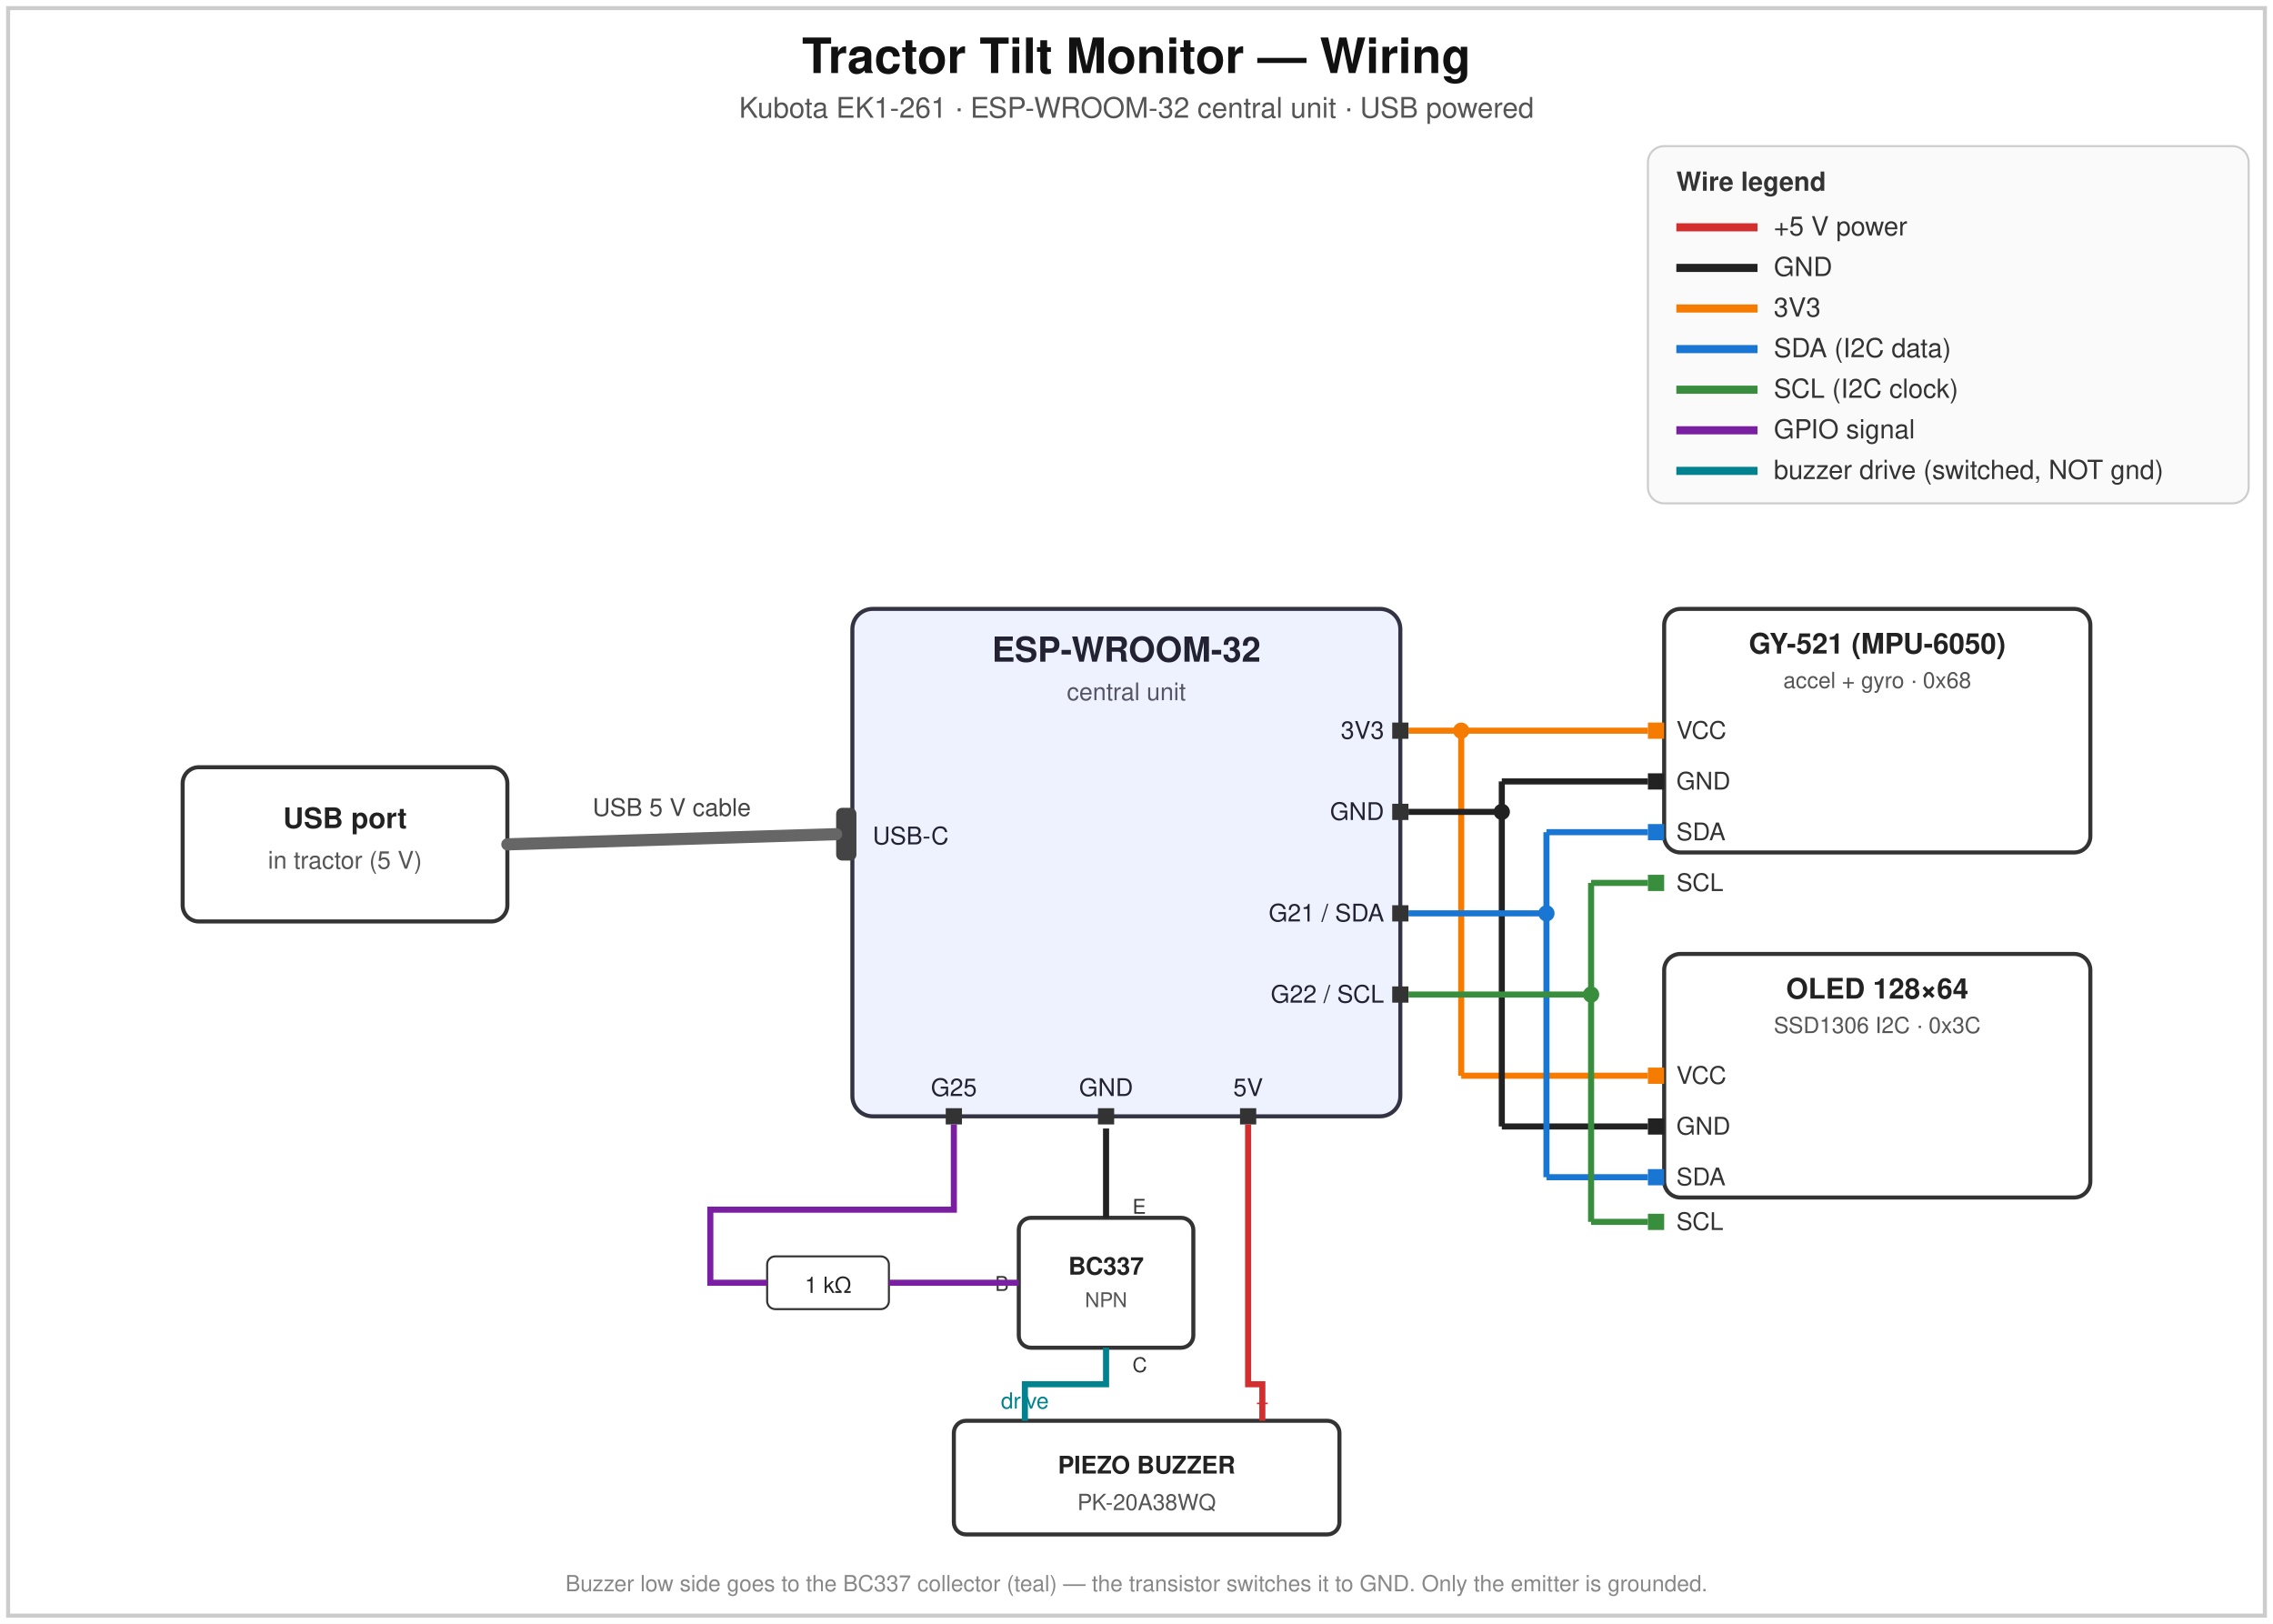
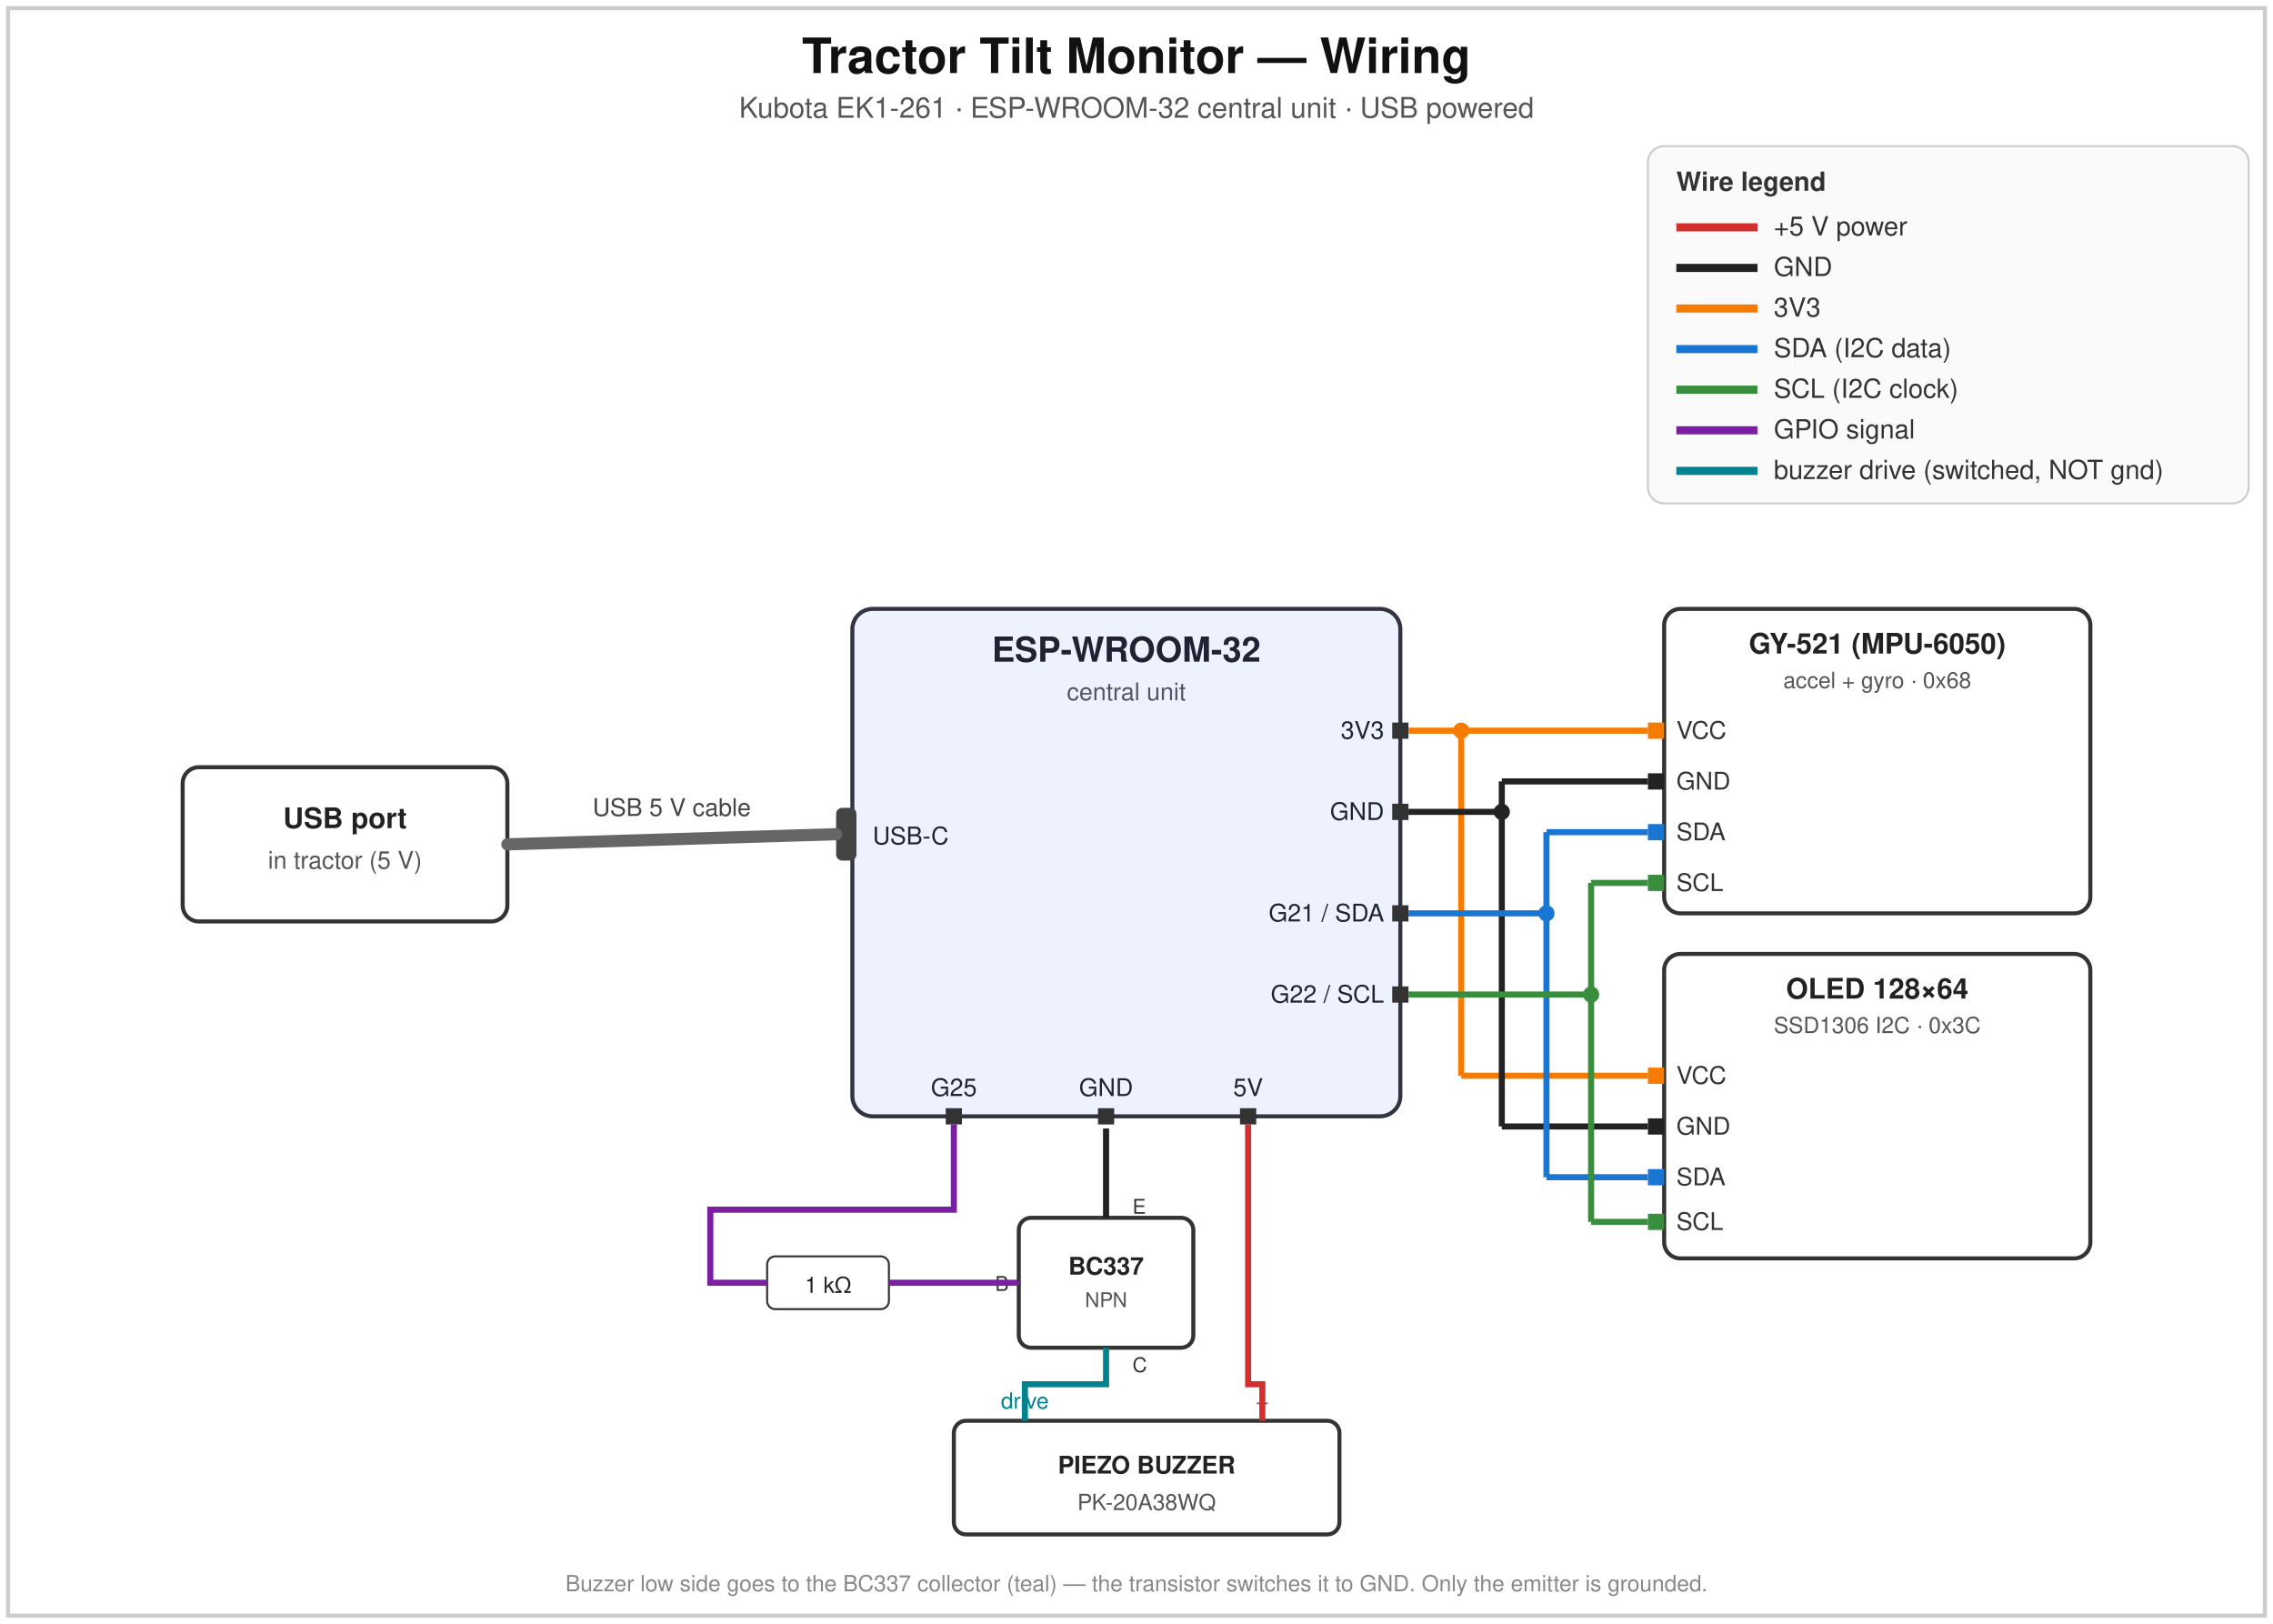
<svg xmlns="http://www.w3.org/2000/svg" viewBox="0 0 1120 800" font-family="Helvetica, Arial, sans-serif">
  <rect x="0" y="0" width="1120" height="800" fill="#ffffff" />
  <rect x="4" y="4" width="1112" height="792" fill="none" stroke="#cccccc" stroke-width="2" />
  <text x="560" y="36" text-anchor="middle" font-size="24" font-weight="bold" fill="#111">Tractor Tilt Monitor — Wiring</text>
  <text x="560" y="58" text-anchor="middle" font-size="14" fill="#555">Kubota EK1-261 · ESP-WROOM-32 central unit · USB powered</text>
  <rect x="812" y="72" width="296" height="176" rx="8" fill="#fafafa" stroke="#ccc" />
  <text x="826" y="94" font-size="13" font-weight="bold" fill="#333">Wire legend</text>
  <line x1="826" y1="112" x2="866" y2="112" stroke="#d32f2f" stroke-width="4" />
  <text x="874" y="116" font-size="13" fill="#333">+5 V power</text>
  <line x1="826" y1="132" x2="866" y2="132" stroke="#222222" stroke-width="4" />
  <text x="874" y="136" font-size="13" fill="#333">GND</text>
  <line x1="826" y1="152" x2="866" y2="152" stroke="#f57c00" stroke-width="4" />
  <text x="874" y="156" font-size="13" fill="#333">3V3</text>
  <line x1="826" y1="172" x2="866" y2="172" stroke="#1976d2" stroke-width="4" />
  <text x="874" y="176" font-size="13" fill="#333">SDA (I2C data)</text>
  <line x1="826" y1="192" x2="866" y2="192" stroke="#388e3c" stroke-width="4" />
  <text x="874" y="196" font-size="13" fill="#333">SCL (I2C clock)</text>
  <line x1="826" y1="212" x2="866" y2="212" stroke="#7b1fa2" stroke-width="4" />
  <text x="874" y="216" font-size="13" fill="#333">GPIO signal</text>
  <line x1="826" y1="232" x2="866" y2="232" stroke="#00838f" stroke-width="4" />
  <text x="874" y="236" font-size="13" fill="#333">buzzer drive (switched, NOT gnd)</text>
  <rect x="420" y="300" width="270" height="250" rx="10" fill="#eef2ff" stroke="#334" stroke-width="2" />
  <text x="555" y="326" text-anchor="middle" font-size="17" font-weight="bold" fill="#223">ESP-WROOM-32</text>
  <text x="555" y="345" text-anchor="middle" font-size="12" fill="#556">central unit</text>
  <rect x="412" y="398" width="10" height="26" rx="3" fill="#444" />
  <text x="430" y="416" font-size="12" fill="#223">USB-C</text>
  <rect x="686" y="356" width="8" height="8" fill="#333" />
  <text x="682" y="364" font-size="12" text-anchor="end" fill="#223">3V3</text>
  <rect x="686" y="396" width="8" height="8" fill="#333" />
  <text x="682" y="404" font-size="12" text-anchor="end" fill="#223">GND</text>
  <rect x="686" y="446" width="8" height="8" fill="#333" />
  <text x="682" y="454" font-size="12" text-anchor="end" fill="#223">G21 / SDA</text>
  <rect x="686" y="486" width="8" height="8" fill="#333" />
  <text x="682" y="494" font-size="12" text-anchor="end" fill="#223">G22 / SCL</text>
  <rect x="466" y="546" width="8" height="8" fill="#333" />
  <text x="470" y="540" font-size="12" text-anchor="middle" fill="#223">G25</text>
  <rect x="541" y="546" width="8" height="8" fill="#333" />
  <text x="545" y="540" font-size="12" text-anchor="middle" fill="#223">GND</text>
  <rect x="611" y="546" width="8" height="8" fill="#333" />
  <text x="615" y="540" font-size="12" text-anchor="middle" fill="#223">5V</text>
  <rect x="90" y="378" width="160" height="76" rx="8" fill="#fff" stroke="#333" stroke-width="2" />
  <text x="170" y="408" text-anchor="middle" font-size="14" font-weight="bold" fill="#222">USB port</text>
  <text x="170" y="428" text-anchor="middle" font-size="12" fill="#555">in tractor (5 V)</text>
  <polyline points="250,416 412,411" fill="none" stroke="#666" stroke-width="6" stroke-linecap="round" />
  <text x="331" y="402" text-anchor="middle" font-size="12" fill="#444">USB 5 V cable</text>
-   <rect x="820" y="300" width="210" height="120" rx="8" fill="#fff" stroke="#333" stroke-width="2" />
+   <rect x="820" y="300" width="210" height="150" rx="8" fill="#fff" stroke="#333" stroke-width="2" />
  <text x="925" y="322" text-anchor="middle" font-size="14" font-weight="bold" fill="#222">GY-521 (MPU-6050)</text>
  <text x="925" y="339" text-anchor="middle" font-size="11" fill="#555">accel + gyro · 0x68</text>
  <text x="826" y="364" font-size="12" fill="#333">VCC</text>
  <text x="826" y="389" font-size="12" fill="#333">GND</text>
  <text x="826" y="414" font-size="12" fill="#333">SDA</text>
  <text x="826" y="439" font-size="12" fill="#333">SCL</text>
  <rect x="812" y="356" width="8" height="8" fill="#f57c00" />
  <rect x="812" y="381" width="8" height="8" fill="#222" />
  <rect x="812" y="406" width="8" height="8" fill="#1976d2" />
  <rect x="812" y="431" width="8" height="8" fill="#388e3c" />
-   <rect x="820" y="470" width="210" height="120" rx="8" fill="#fff" stroke="#333" stroke-width="2" />
+   <rect x="820" y="470" width="210" height="150" rx="8" fill="#fff" stroke="#333" stroke-width="2" />
  <text x="925" y="492" text-anchor="middle" font-size="14" font-weight="bold" fill="#222">OLED 128×64</text>
  <text x="925" y="509" text-anchor="middle" font-size="11" fill="#555">SSD1306 I2C · 0x3C</text>
  <text x="826" y="534" font-size="12" fill="#333">VCC</text>
  <text x="826" y="559" font-size="12" fill="#333">GND</text>
  <text x="826" y="584" font-size="12" fill="#333">SDA</text>
  <text x="826" y="606" font-size="12" fill="#333">SCL</text>
  <rect x="812" y="526" width="8" height="8" fill="#f57c00" />
  <rect x="812" y="551" width="8" height="8" fill="#222" />
  <rect x="812" y="576" width="8" height="8" fill="#1976d2" />
  <rect x="812" y="598" width="8" height="8" fill="#388e3c" />
  <polyline points="694,360 720,360" fill="none" stroke="#f57c00" stroke-width="3" />
  <polyline points="720,360 720,530" fill="none" stroke="#f57c00" stroke-width="3" />
  <polyline points="720,360 812,360" fill="none" stroke="#f57c00" stroke-width="3" />
  <polyline points="720,530 812,530" fill="none" stroke="#f57c00" stroke-width="3" />
  <circle cx="720" cy="360" r="4" fill="#f57c00" />
  <polyline points="694,400 740,400" fill="none" stroke="#222222" stroke-width="3" />
  <polyline points="740,385 740,555" fill="none" stroke="#222222" stroke-width="3" />
  <polyline points="740,385 812,385" fill="none" stroke="#222222" stroke-width="3" />
  <polyline points="740,555 812,555" fill="none" stroke="#222222" stroke-width="3" />
  <circle cx="740" cy="400" r="4" fill="#222222" />
  <polyline points="694,450 762,450" fill="none" stroke="#1976d2" stroke-width="3" />
  <polyline points="762,410 762,580" fill="none" stroke="#1976d2" stroke-width="3" />
  <polyline points="762,410 812,410" fill="none" stroke="#1976d2" stroke-width="3" />
  <polyline points="762,580 812,580" fill="none" stroke="#1976d2" stroke-width="3" />
  <circle cx="762" cy="450" r="4" fill="#1976d2" />
  <polyline points="694,490 784,490" fill="none" stroke="#388e3c" stroke-width="3" />
  <polyline points="784,435 784,602" fill="none" stroke="#388e3c" stroke-width="3" />
  <polyline points="784,435 812,435" fill="none" stroke="#388e3c" stroke-width="3" />
  <polyline points="784,602 812,602" fill="none" stroke="#388e3c" stroke-width="3" />
  <circle cx="784" cy="490" r="4" fill="#388e3c" />
  <rect x="502" y="600" width="86" height="64" rx="6" fill="#fff" stroke="#333" stroke-width="2" />
  <text x="545" y="628" text-anchor="middle" font-size="12" font-weight="bold" fill="#222">BC337</text>
  <text x="545" y="644" text-anchor="middle" font-size="10" fill="#555">NPN</text>
  <text x="558" y="598" font-size="10" fill="#333">E</text>
  <text x="558" y="676" font-size="10" fill="#333">C</text>
  <text x="497" y="636" font-size="10" text-anchor="end" fill="#333">B</text>
  <rect x="378" y="619" width="60" height="26" rx="4" fill="#fff" stroke="#333" />
  <text x="408" y="637" text-anchor="middle" font-size="11" fill="#222">1 kΩ</text>
  <rect x="470" y="700" width="190" height="56" rx="6" fill="#fff" stroke="#333" stroke-width="2" />
  <text x="565" y="726" text-anchor="middle" font-size="12" font-weight="bold" fill="#222">PIEZO BUZZER</text>
  <text x="565" y="744" text-anchor="middle" font-size="11" fill="#555">PK-20A38WQ</text>
  <text x="505" y="694" font-size="11" fill="#00838f" text-anchor="middle">drive</text>
  <text x="622" y="694" font-size="11" fill="#d32f2f" text-anchor="middle">+</text>
  <polyline points="545,600 545,556" fill="none" stroke="#222222" stroke-width="3" />
  <polyline points="470,554 470,596 350,596 350,632 378,632" fill="none" stroke="#7b1fa2" stroke-width="3" />
  <polyline points="438,632 502,632" fill="none" stroke="#7b1fa2" stroke-width="3" />
  <polyline points="545,664 545,682 505,682 505,700" fill="none" stroke="#00838f" stroke-width="3" />
  <polyline points="615,554 615,682 622,682 622,700" fill="none" stroke="#d32f2f" stroke-width="3" />
  <text x="560" y="784" text-anchor="middle" font-size="11" fill="#888">Buzzer low side goes to the BC337 collector (teal) — the transistor switches it to GND. Only the emitter is grounded.</text>
</svg>
